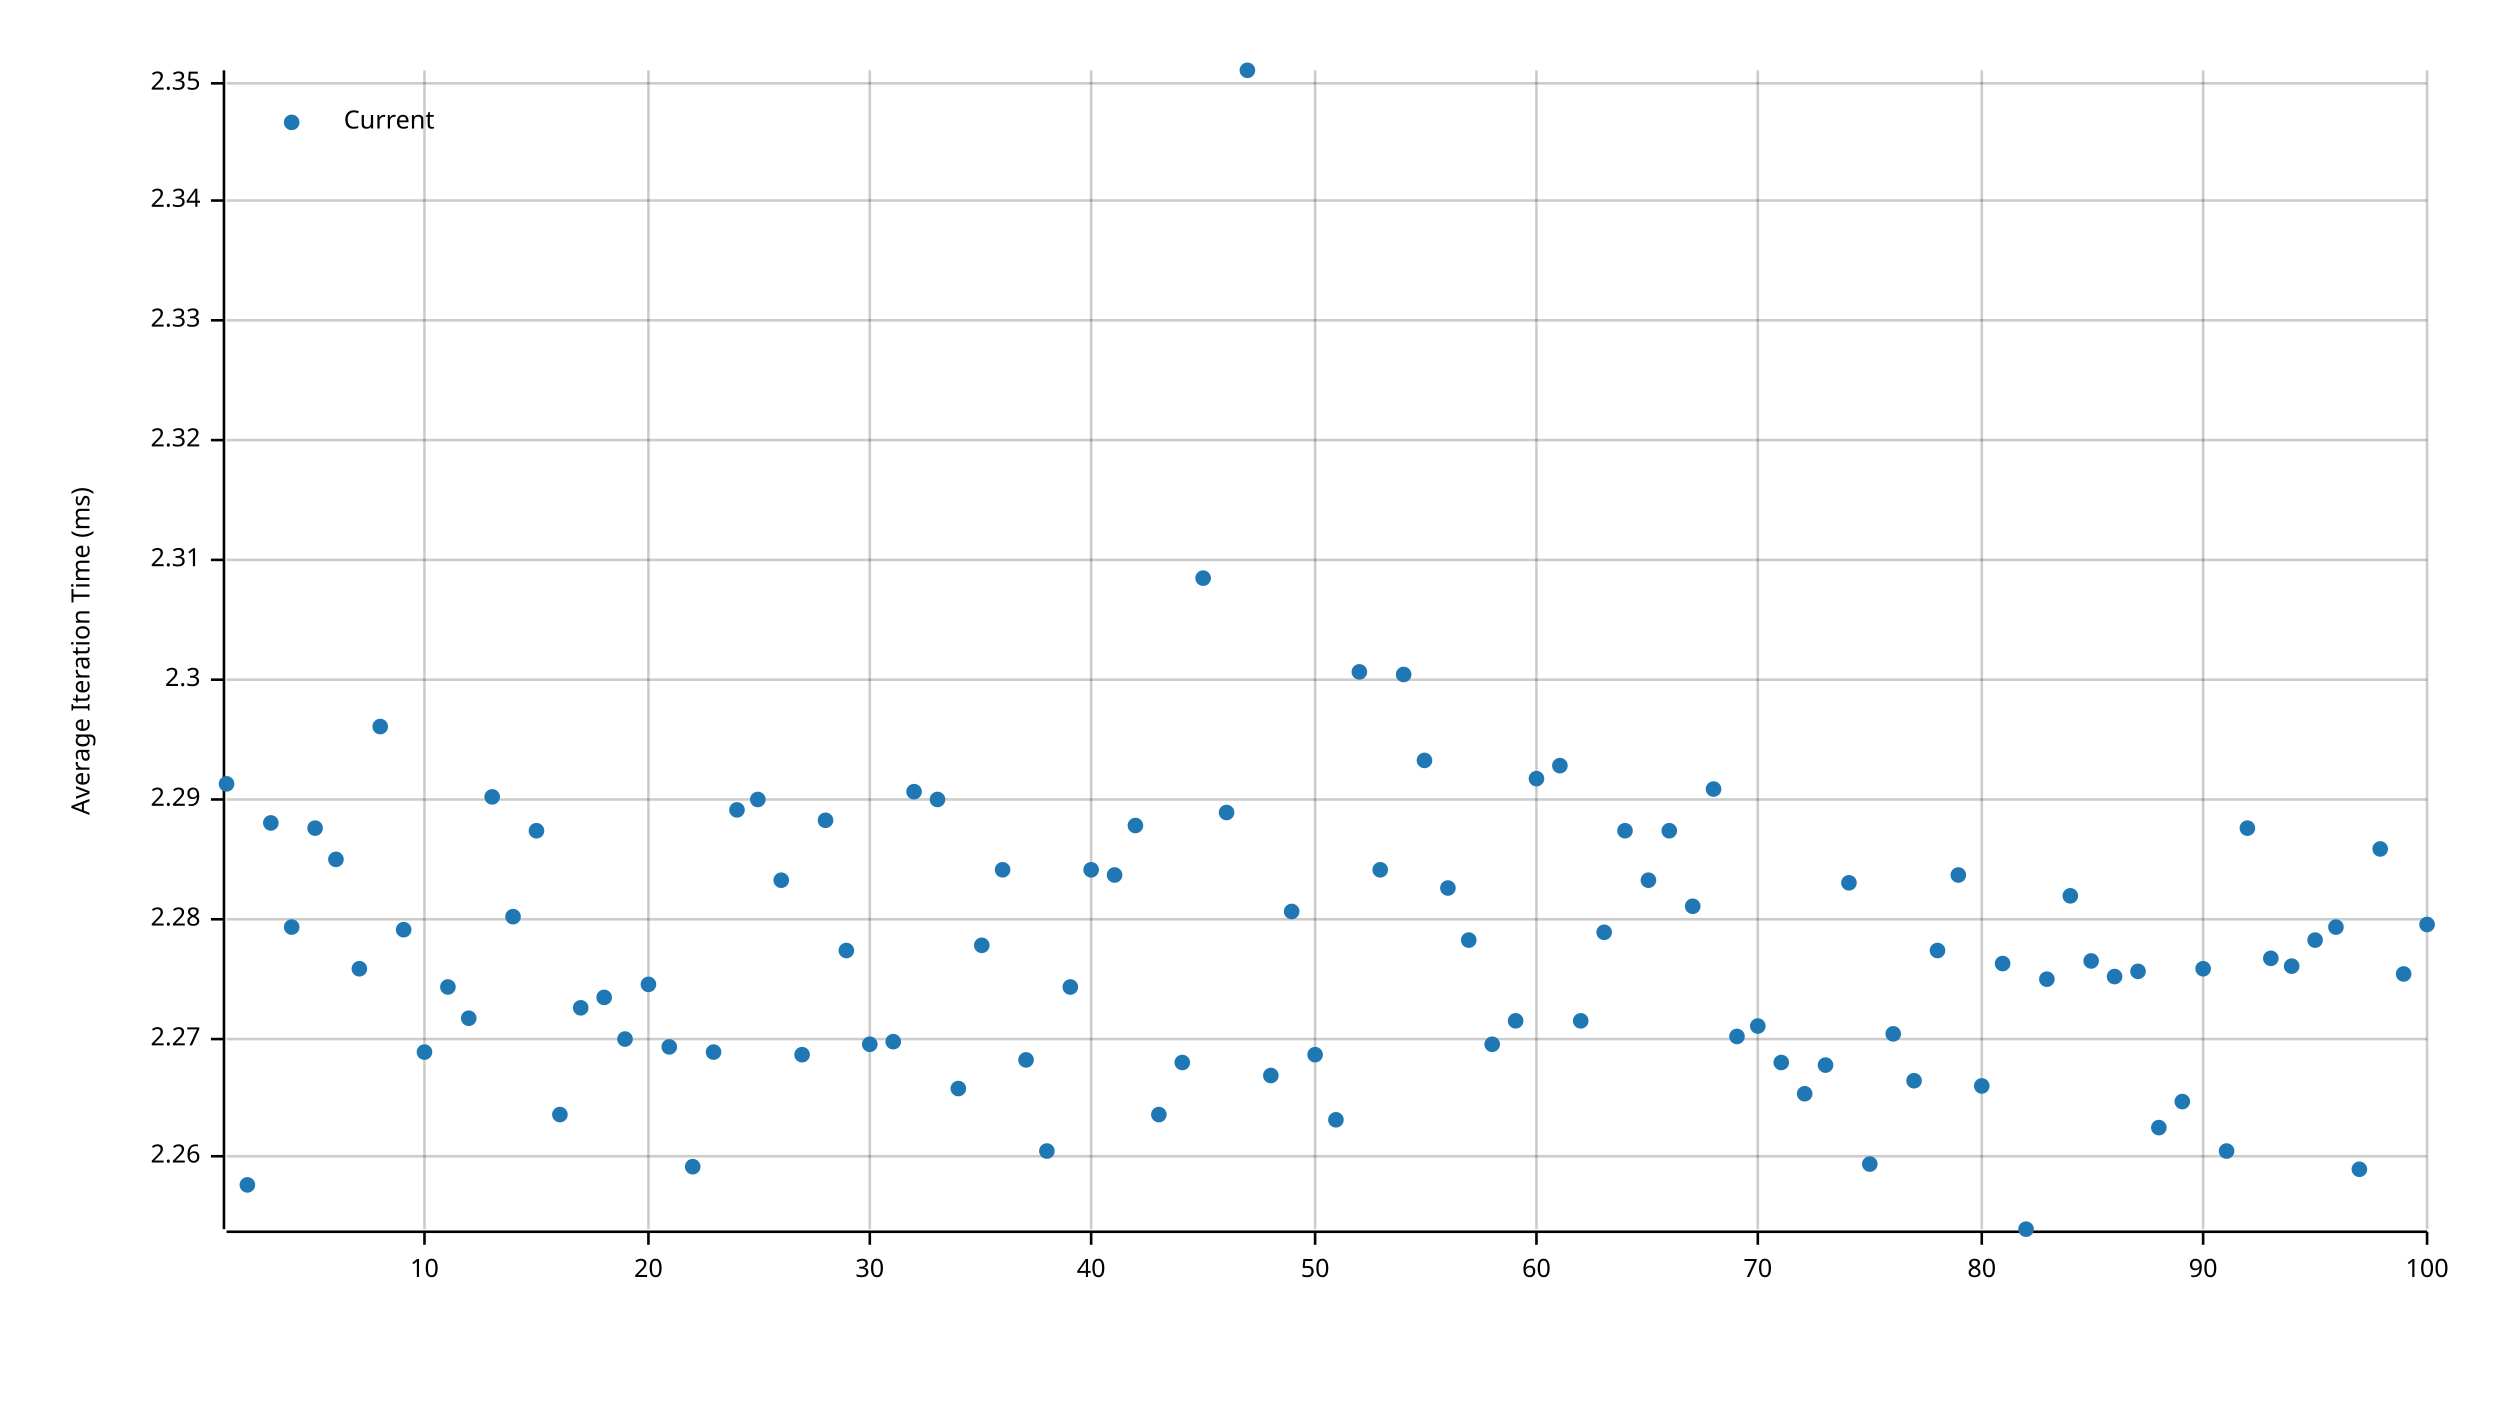
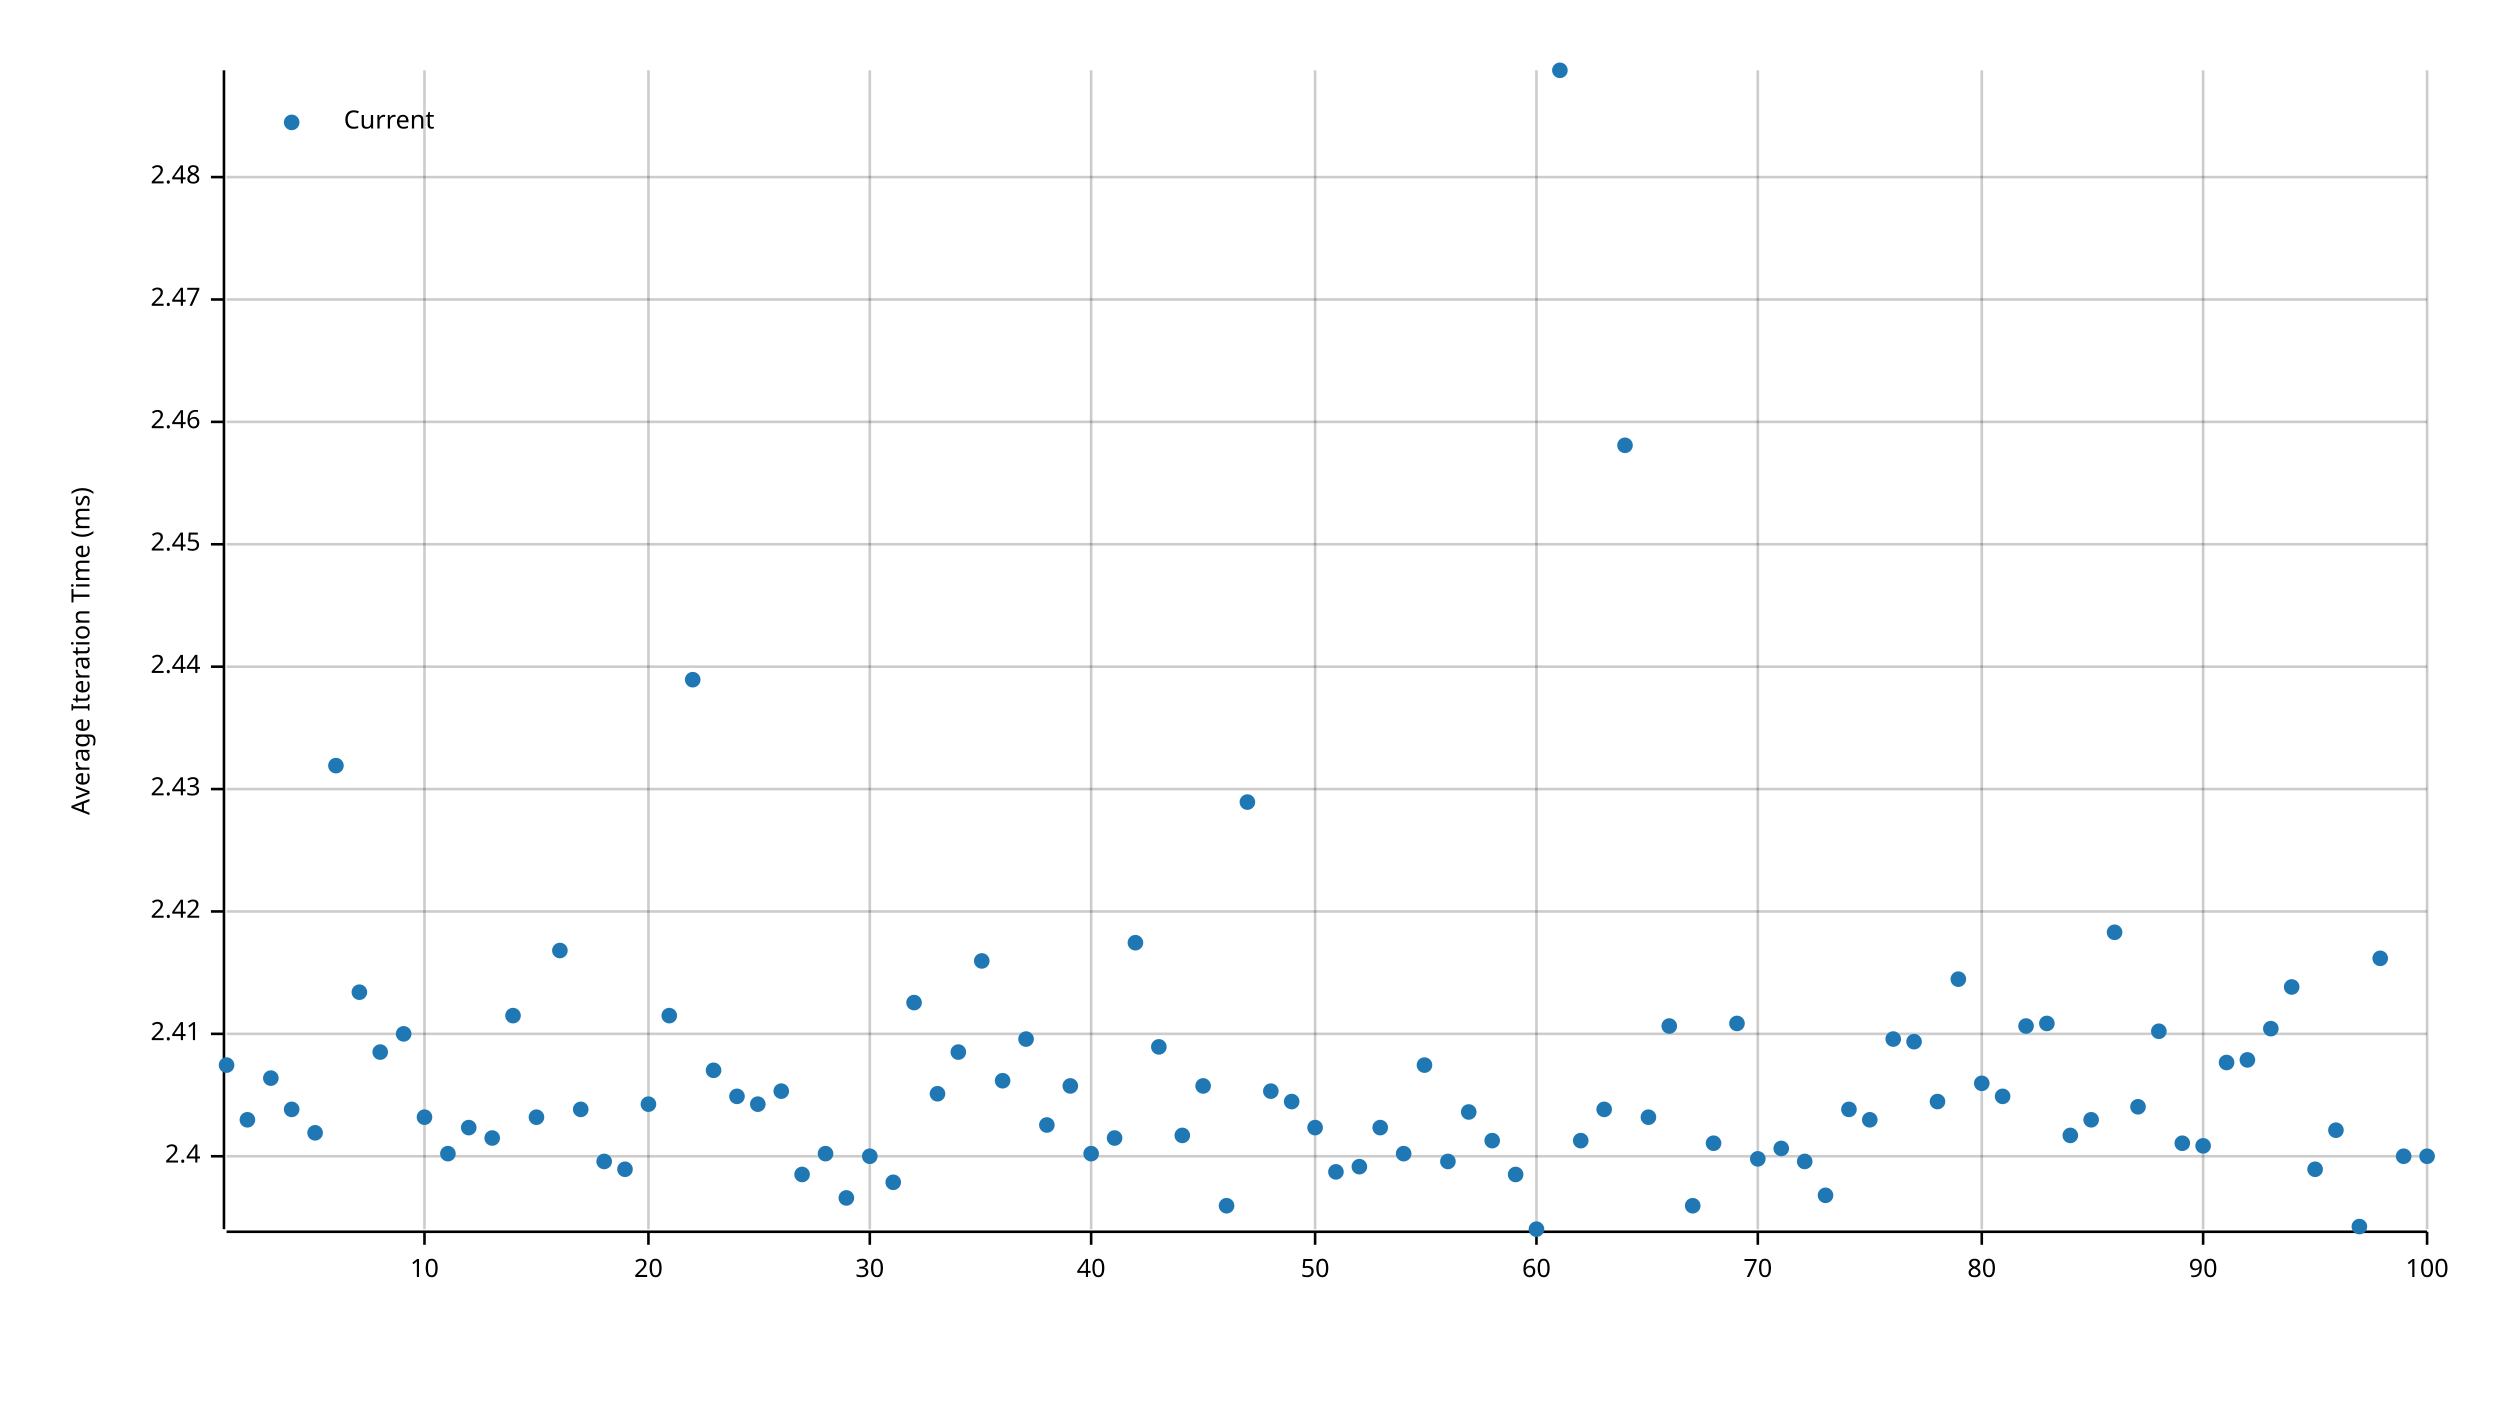
<svg xmlns="http://www.w3.org/2000/svg" width="960" height="540" viewBox="0 0 960 540">
  <text x="27" y="250" dy="0.76em" text-anchor="middle" font-family="sans-serif" font-size="9.677" opacity="1" fill="#000000" transform="rotate(270, 27, 250)">
Average Iteration Time (ms)
</text>
  <line opacity="0.2" stroke="#000000" stroke-width="1" x1="163" y1="472" x2="163" y2="27" />
  <line opacity="0.2" stroke="#000000" stroke-width="1" x1="249" y1="472" x2="249" y2="27" />
  <line opacity="0.2" stroke="#000000" stroke-width="1" x1="334" y1="472" x2="334" y2="27" />
  <line opacity="0.2" stroke="#000000" stroke-width="1" x1="419" y1="472" x2="419" y2="27" />
  <line opacity="0.2" stroke="#000000" stroke-width="1" x1="505" y1="472" x2="505" y2="27" />
  <line opacity="0.2" stroke="#000000" stroke-width="1" x1="590" y1="472" x2="590" y2="27" />
  <line opacity="0.2" stroke="#000000" stroke-width="1" x1="675" y1="472" x2="675" y2="27" />
  <line opacity="0.2" stroke="#000000" stroke-width="1" x1="761" y1="472" x2="761" y2="27" />
  <line opacity="0.2" stroke="#000000" stroke-width="1" x1="846" y1="472" x2="846" y2="27" />
  <line opacity="0.2" stroke="#000000" stroke-width="1" x1="932" y1="472" x2="932" y2="27" />
  <line opacity="0.2" stroke="#000000" stroke-width="1" x1="87" y1="444" x2="932" y2="444" />
-   <line opacity="0.2" stroke="#000000" stroke-width="1" x1="87" y1="399" x2="932" y2="399" />
-   <line opacity="0.2" stroke="#000000" stroke-width="1" x1="87" y1="353" x2="932" y2="353" />
-   <line opacity="0.2" stroke="#000000" stroke-width="1" x1="87" y1="307" x2="932" y2="307" />
-   <line opacity="0.2" stroke="#000000" stroke-width="1" x1="87" y1="261" x2="932" y2="261" />
-   <line opacity="0.2" stroke="#000000" stroke-width="1" x1="87" y1="215" x2="932" y2="215" />
-   <line opacity="0.2" stroke="#000000" stroke-width="1" x1="87" y1="169" x2="932" y2="169" />
-   <line opacity="0.2" stroke="#000000" stroke-width="1" x1="87" y1="123" x2="932" y2="123" />
-   <line opacity="0.2" stroke="#000000" stroke-width="1" x1="87" y1="77" x2="932" y2="77" />
-   <line opacity="0.2" stroke="#000000" stroke-width="1" x1="87" y1="32" x2="932" y2="32" />
+   <line opacity="0.2" stroke="#000000" stroke-width="1" x1="87" y1="397" x2="932" y2="397" />
+   <line opacity="0.2" stroke="#000000" stroke-width="1" x1="87" y1="350" x2="932" y2="350" />
+   <line opacity="0.2" stroke="#000000" stroke-width="1" x1="87" y1="303" x2="932" y2="303" />
+   <line opacity="0.2" stroke="#000000" stroke-width="1" x1="87" y1="256" x2="932" y2="256" />
+   <line opacity="0.2" stroke="#000000" stroke-width="1" x1="87" y1="209" x2="932" y2="209" />
+   <line opacity="0.2" stroke="#000000" stroke-width="1" x1="87" y1="162" x2="932" y2="162" />
+   <line opacity="0.2" stroke="#000000" stroke-width="1" x1="87" y1="115" x2="932" y2="115" />
+   <line opacity="0.2" stroke="#000000" stroke-width="1" x1="87" y1="68" x2="932" y2="68" />
  <polyline fill="none" opacity="1" stroke="#000000" stroke-width="1" points="86,27 86,472 " />
  <text x="77" y="444" dy="0.5ex" text-anchor="end" font-family="sans-serif" font-size="9.677" opacity="1" fill="#000000">
- 2.26
+ 2.4
</text>
  <polyline fill="none" opacity="1" stroke="#000000" stroke-width="1" points="81,444 86,444 " />
-   <text x="77" y="399" dy="0.5ex" text-anchor="end" font-family="sans-serif" font-size="9.677" opacity="1" fill="#000000">
- 2.27
- </text>
-   <polyline fill="none" opacity="1" stroke="#000000" stroke-width="1" points="81,399 86,399 " />
-   <text x="77" y="353" dy="0.5ex" text-anchor="end" font-family="sans-serif" font-size="9.677" opacity="1" fill="#000000">
- 2.28
- </text>
-   <polyline fill="none" opacity="1" stroke="#000000" stroke-width="1" points="81,353 86,353 " />
-   <text x="77" y="307" dy="0.5ex" text-anchor="end" font-family="sans-serif" font-size="9.677" opacity="1" fill="#000000">
- 2.29
- </text>
-   <polyline fill="none" opacity="1" stroke="#000000" stroke-width="1" points="81,307 86,307 " />
-   <text x="77" y="261" dy="0.5ex" text-anchor="end" font-family="sans-serif" font-size="9.677" opacity="1" fill="#000000">
- 2.3
- </text>
-   <polyline fill="none" opacity="1" stroke="#000000" stroke-width="1" points="81,261 86,261 " />
-   <text x="77" y="215" dy="0.5ex" text-anchor="end" font-family="sans-serif" font-size="9.677" opacity="1" fill="#000000">
- 2.31
- </text>
-   <polyline fill="none" opacity="1" stroke="#000000" stroke-width="1" points="81,215 86,215 " />
-   <text x="77" y="169" dy="0.5ex" text-anchor="end" font-family="sans-serif" font-size="9.677" opacity="1" fill="#000000">
- 2.32
- </text>
-   <polyline fill="none" opacity="1" stroke="#000000" stroke-width="1" points="81,169 86,169 " />
-   <text x="77" y="123" dy="0.5ex" text-anchor="end" font-family="sans-serif" font-size="9.677" opacity="1" fill="#000000">
- 2.33
- </text>
-   <polyline fill="none" opacity="1" stroke="#000000" stroke-width="1" points="81,123 86,123 " />
-   <text x="77" y="77" dy="0.5ex" text-anchor="end" font-family="sans-serif" font-size="9.677" opacity="1" fill="#000000">
- 2.34
- </text>
-   <polyline fill="none" opacity="1" stroke="#000000" stroke-width="1" points="81,77 86,77 " />
-   <text x="77" y="32" dy="0.5ex" text-anchor="end" font-family="sans-serif" font-size="9.677" opacity="1" fill="#000000">
- 2.35
- </text>
-   <polyline fill="none" opacity="1" stroke="#000000" stroke-width="1" points="81,32 86,32 " />
+   <text x="77" y="397" dy="0.5ex" text-anchor="end" font-family="sans-serif" font-size="9.677" opacity="1" fill="#000000">
+ 2.41
+ </text>
+   <polyline fill="none" opacity="1" stroke="#000000" stroke-width="1" points="81,397 86,397 " />
+   <text x="77" y="350" dy="0.5ex" text-anchor="end" font-family="sans-serif" font-size="9.677" opacity="1" fill="#000000">
+ 2.42
+ </text>
+   <polyline fill="none" opacity="1" stroke="#000000" stroke-width="1" points="81,350 86,350 " />
+   <text x="77" y="303" dy="0.5ex" text-anchor="end" font-family="sans-serif" font-size="9.677" opacity="1" fill="#000000">
+ 2.43
+ </text>
+   <polyline fill="none" opacity="1" stroke="#000000" stroke-width="1" points="81,303 86,303 " />
+   <text x="77" y="256" dy="0.5ex" text-anchor="end" font-family="sans-serif" font-size="9.677" opacity="1" fill="#000000">
+ 2.44
+ </text>
+   <polyline fill="none" opacity="1" stroke="#000000" stroke-width="1" points="81,256 86,256 " />
+   <text x="77" y="209" dy="0.5ex" text-anchor="end" font-family="sans-serif" font-size="9.677" opacity="1" fill="#000000">
+ 2.45
+ </text>
+   <polyline fill="none" opacity="1" stroke="#000000" stroke-width="1" points="81,209 86,209 " />
+   <text x="77" y="162" dy="0.5ex" text-anchor="end" font-family="sans-serif" font-size="9.677" opacity="1" fill="#000000">
+ 2.46
+ </text>
+   <polyline fill="none" opacity="1" stroke="#000000" stroke-width="1" points="81,162 86,162 " />
+   <text x="77" y="115" dy="0.5ex" text-anchor="end" font-family="sans-serif" font-size="9.677" opacity="1" fill="#000000">
+ 2.47
+ </text>
+   <polyline fill="none" opacity="1" stroke="#000000" stroke-width="1" points="81,115 86,115 " />
+   <text x="77" y="68" dy="0.5ex" text-anchor="end" font-family="sans-serif" font-size="9.677" opacity="1" fill="#000000">
+ 2.48
+ </text>
+   <polyline fill="none" opacity="1" stroke="#000000" stroke-width="1" points="81,68 86,68 " />
  <polyline fill="none" opacity="1" stroke="#000000" stroke-width="1" points="87,473 932,473 " />
  <text x="163" y="483" dy="0.76em" text-anchor="middle" font-family="sans-serif" font-size="9.677" opacity="1" fill="#000000">
10
</text>
  <polyline fill="none" opacity="1" stroke="#000000" stroke-width="1" points="163,473 163,478 " />
  <text x="249" y="483" dy="0.76em" text-anchor="middle" font-family="sans-serif" font-size="9.677" opacity="1" fill="#000000">
20
</text>
  <polyline fill="none" opacity="1" stroke="#000000" stroke-width="1" points="249,473 249,478 " />
  <text x="334" y="483" dy="0.76em" text-anchor="middle" font-family="sans-serif" font-size="9.677" opacity="1" fill="#000000">
30
</text>
  <polyline fill="none" opacity="1" stroke="#000000" stroke-width="1" points="334,473 334,478 " />
  <text x="419" y="483" dy="0.76em" text-anchor="middle" font-family="sans-serif" font-size="9.677" opacity="1" fill="#000000">
40
</text>
  <polyline fill="none" opacity="1" stroke="#000000" stroke-width="1" points="419,473 419,478 " />
  <text x="505" y="483" dy="0.76em" text-anchor="middle" font-family="sans-serif" font-size="9.677" opacity="1" fill="#000000">
50
</text>
  <polyline fill="none" opacity="1" stroke="#000000" stroke-width="1" points="505,473 505,478 " />
  <text x="590" y="483" dy="0.76em" text-anchor="middle" font-family="sans-serif" font-size="9.677" opacity="1" fill="#000000">
60
</text>
  <polyline fill="none" opacity="1" stroke="#000000" stroke-width="1" points="590,473 590,478 " />
  <text x="675" y="483" dy="0.76em" text-anchor="middle" font-family="sans-serif" font-size="9.677" opacity="1" fill="#000000">
70
</text>
  <polyline fill="none" opacity="1" stroke="#000000" stroke-width="1" points="675,473 675,478 " />
  <text x="761" y="483" dy="0.76em" text-anchor="middle" font-family="sans-serif" font-size="9.677" opacity="1" fill="#000000">
80
</text>
  <polyline fill="none" opacity="1" stroke="#000000" stroke-width="1" points="761,473 761,478 " />
  <text x="846" y="483" dy="0.76em" text-anchor="middle" font-family="sans-serif" font-size="9.677" opacity="1" fill="#000000">
90
</text>
  <polyline fill="none" opacity="1" stroke="#000000" stroke-width="1" points="846,473 846,478 " />
  <text x="932" y="483" dy="0.76em" text-anchor="middle" font-family="sans-serif" font-size="9.677" opacity="1" fill="#000000">
100
</text>
  <polyline fill="none" opacity="1" stroke="#000000" stroke-width="1" points="932,473 932,478 " />
-   <circle cx="87" cy="301" r="3" opacity="1" fill="#1F78B4" stroke="none" stroke-width="1" />
-   <circle cx="95" cy="455" r="3" opacity="1" fill="#1F78B4" stroke="none" stroke-width="1" />
-   <circle cx="104" cy="316" r="3" opacity="1" fill="#1F78B4" stroke="none" stroke-width="1" />
-   <circle cx="112" cy="356" r="3" opacity="1" fill="#1F78B4" stroke="none" stroke-width="1" />
-   <circle cx="121" cy="318" r="3" opacity="1" fill="#1F78B4" stroke="none" stroke-width="1" />
-   <circle cx="129" cy="330" r="3" opacity="1" fill="#1F78B4" stroke="none" stroke-width="1" />
-   <circle cx="138" cy="372" r="3" opacity="1" fill="#1F78B4" stroke="none" stroke-width="1" />
-   <circle cx="146" cy="279" r="3" opacity="1" fill="#1F78B4" stroke="none" stroke-width="1" />
-   <circle cx="155" cy="357" r="3" opacity="1" fill="#1F78B4" stroke="none" stroke-width="1" />
-   <circle cx="163" cy="404" r="3" opacity="1" fill="#1F78B4" stroke="none" stroke-width="1" />
-   <circle cx="172" cy="379" r="3" opacity="1" fill="#1F78B4" stroke="none" stroke-width="1" />
-   <circle cx="180" cy="391" r="3" opacity="1" fill="#1F78B4" stroke="none" stroke-width="1" />
-   <circle cx="189" cy="306" r="3" opacity="1" fill="#1F78B4" stroke="none" stroke-width="1" />
-   <circle cx="197" cy="352" r="3" opacity="1" fill="#1F78B4" stroke="none" stroke-width="1" />
-   <circle cx="206" cy="319" r="3" opacity="1" fill="#1F78B4" stroke="none" stroke-width="1" />
-   <circle cx="215" cy="428" r="3" opacity="1" fill="#1F78B4" stroke="none" stroke-width="1" />
-   <circle cx="223" cy="387" r="3" opacity="1" fill="#1F78B4" stroke="none" stroke-width="1" />
-   <circle cx="232" cy="383" r="3" opacity="1" fill="#1F78B4" stroke="none" stroke-width="1" />
-   <circle cx="240" cy="399" r="3" opacity="1" fill="#1F78B4" stroke="none" stroke-width="1" />
-   <circle cx="249" cy="378" r="3" opacity="1" fill="#1F78B4" stroke="none" stroke-width="1" />
-   <circle cx="257" cy="402" r="3" opacity="1" fill="#1F78B4" stroke="none" stroke-width="1" />
-   <circle cx="266" cy="448" r="3" opacity="1" fill="#1F78B4" stroke="none" stroke-width="1" />
-   <circle cx="274" cy="404" r="3" opacity="1" fill="#1F78B4" stroke="none" stroke-width="1" />
-   <circle cx="283" cy="311" r="3" opacity="1" fill="#1F78B4" stroke="none" stroke-width="1" />
-   <circle cx="291" cy="307" r="3" opacity="1" fill="#1F78B4" stroke="none" stroke-width="1" />
-   <circle cx="300" cy="338" r="3" opacity="1" fill="#1F78B4" stroke="none" stroke-width="1" />
-   <circle cx="308" cy="405" r="3" opacity="1" fill="#1F78B4" stroke="none" stroke-width="1" />
-   <circle cx="317" cy="315" r="3" opacity="1" fill="#1F78B4" stroke="none" stroke-width="1" />
-   <circle cx="325" cy="365" r="3" opacity="1" fill="#1F78B4" stroke="none" stroke-width="1" />
-   <circle cx="334" cy="401" r="3" opacity="1" fill="#1F78B4" stroke="none" stroke-width="1" />
-   <circle cx="343" cy="400" r="3" opacity="1" fill="#1F78B4" stroke="none" stroke-width="1" />
-   <circle cx="351" cy="304" r="3" opacity="1" fill="#1F78B4" stroke="none" stroke-width="1" />
-   <circle cx="360" cy="307" r="3" opacity="1" fill="#1F78B4" stroke="none" stroke-width="1" />
-   <circle cx="368" cy="418" r="3" opacity="1" fill="#1F78B4" stroke="none" stroke-width="1" />
-   <circle cx="377" cy="363" r="3" opacity="1" fill="#1F78B4" stroke="none" stroke-width="1" />
-   <circle cx="385" cy="334" r="3" opacity="1" fill="#1F78B4" stroke="none" stroke-width="1" />
-   <circle cx="394" cy="407" r="3" opacity="1" fill="#1F78B4" stroke="none" stroke-width="1" />
-   <circle cx="402" cy="442" r="3" opacity="1" fill="#1F78B4" stroke="none" stroke-width="1" />
-   <circle cx="411" cy="379" r="3" opacity="1" fill="#1F78B4" stroke="none" stroke-width="1" />
-   <circle cx="419" cy="334" r="3" opacity="1" fill="#1F78B4" stroke="none" stroke-width="1" />
-   <circle cx="428" cy="336" r="3" opacity="1" fill="#1F78B4" stroke="none" stroke-width="1" />
-   <circle cx="436" cy="317" r="3" opacity="1" fill="#1F78B4" stroke="none" stroke-width="1" />
-   <circle cx="445" cy="428" r="3" opacity="1" fill="#1F78B4" stroke="none" stroke-width="1" />
-   <circle cx="454" cy="408" r="3" opacity="1" fill="#1F78B4" stroke="none" stroke-width="1" />
-   <circle cx="462" cy="222" r="3" opacity="1" fill="#1F78B4" stroke="none" stroke-width="1" />
-   <circle cx="471" cy="312" r="3" opacity="1" fill="#1F78B4" stroke="none" stroke-width="1" />
-   <circle cx="479" cy="27" r="3" opacity="1" fill="#1F78B4" stroke="none" stroke-width="1" />
-   <circle cx="488" cy="413" r="3" opacity="1" fill="#1F78B4" stroke="none" stroke-width="1" />
-   <circle cx="496" cy="350" r="3" opacity="1" fill="#1F78B4" stroke="none" stroke-width="1" />
-   <circle cx="505" cy="405" r="3" opacity="1" fill="#1F78B4" stroke="none" stroke-width="1" />
-   <circle cx="513" cy="430" r="3" opacity="1" fill="#1F78B4" stroke="none" stroke-width="1" />
-   <circle cx="522" cy="258" r="3" opacity="1" fill="#1F78B4" stroke="none" stroke-width="1" />
-   <circle cx="530" cy="334" r="3" opacity="1" fill="#1F78B4" stroke="none" stroke-width="1" />
-   <circle cx="539" cy="259" r="3" opacity="1" fill="#1F78B4" stroke="none" stroke-width="1" />
-   <circle cx="547" cy="292" r="3" opacity="1" fill="#1F78B4" stroke="none" stroke-width="1" />
-   <circle cx="556" cy="341" r="3" opacity="1" fill="#1F78B4" stroke="none" stroke-width="1" />
-   <circle cx="564" cy="361" r="3" opacity="1" fill="#1F78B4" stroke="none" stroke-width="1" />
-   <circle cx="573" cy="401" r="3" opacity="1" fill="#1F78B4" stroke="none" stroke-width="1" />
-   <circle cx="582" cy="392" r="3" opacity="1" fill="#1F78B4" stroke="none" stroke-width="1" />
-   <circle cx="590" cy="299" r="3" opacity="1" fill="#1F78B4" stroke="none" stroke-width="1" />
-   <circle cx="599" cy="294" r="3" opacity="1" fill="#1F78B4" stroke="none" stroke-width="1" />
-   <circle cx="607" cy="392" r="3" opacity="1" fill="#1F78B4" stroke="none" stroke-width="1" />
-   <circle cx="616" cy="358" r="3" opacity="1" fill="#1F78B4" stroke="none" stroke-width="1" />
-   <circle cx="624" cy="319" r="3" opacity="1" fill="#1F78B4" stroke="none" stroke-width="1" />
-   <circle cx="633" cy="338" r="3" opacity="1" fill="#1F78B4" stroke="none" stroke-width="1" />
-   <circle cx="641" cy="319" r="3" opacity="1" fill="#1F78B4" stroke="none" stroke-width="1" />
-   <circle cx="650" cy="348" r="3" opacity="1" fill="#1F78B4" stroke="none" stroke-width="1" />
-   <circle cx="658" cy="303" r="3" opacity="1" fill="#1F78B4" stroke="none" stroke-width="1" />
-   <circle cx="667" cy="398" r="3" opacity="1" fill="#1F78B4" stroke="none" stroke-width="1" />
-   <circle cx="675" cy="394" r="3" opacity="1" fill="#1F78B4" stroke="none" stroke-width="1" />
-   <circle cx="684" cy="408" r="3" opacity="1" fill="#1F78B4" stroke="none" stroke-width="1" />
-   <circle cx="693" cy="420" r="3" opacity="1" fill="#1F78B4" stroke="none" stroke-width="1" />
-   <circle cx="701" cy="409" r="3" opacity="1" fill="#1F78B4" stroke="none" stroke-width="1" />
-   <circle cx="710" cy="339" r="3" opacity="1" fill="#1F78B4" stroke="none" stroke-width="1" />
-   <circle cx="718" cy="447" r="3" opacity="1" fill="#1F78B4" stroke="none" stroke-width="1" />
-   <circle cx="727" cy="397" r="3" opacity="1" fill="#1F78B4" stroke="none" stroke-width="1" />
-   <circle cx="735" cy="415" r="3" opacity="1" fill="#1F78B4" stroke="none" stroke-width="1" />
-   <circle cx="744" cy="365" r="3" opacity="1" fill="#1F78B4" stroke="none" stroke-width="1" />
-   <circle cx="752" cy="336" r="3" opacity="1" fill="#1F78B4" stroke="none" stroke-width="1" />
-   <circle cx="761" cy="417" r="3" opacity="1" fill="#1F78B4" stroke="none" stroke-width="1" />
-   <circle cx="769" cy="370" r="3" opacity="1" fill="#1F78B4" stroke="none" stroke-width="1" />
-   <circle cx="778" cy="472" r="3" opacity="1" fill="#1F78B4" stroke="none" stroke-width="1" />
-   <circle cx="786" cy="376" r="3" opacity="1" fill="#1F78B4" stroke="none" stroke-width="1" />
-   <circle cx="795" cy="344" r="3" opacity="1" fill="#1F78B4" stroke="none" stroke-width="1" />
-   <circle cx="803" cy="369" r="3" opacity="1" fill="#1F78B4" stroke="none" stroke-width="1" />
-   <circle cx="812" cy="375" r="3" opacity="1" fill="#1F78B4" stroke="none" stroke-width="1" />
-   <circle cx="821" cy="373" r="3" opacity="1" fill="#1F78B4" stroke="none" stroke-width="1" />
-   <circle cx="829" cy="433" r="3" opacity="1" fill="#1F78B4" stroke="none" stroke-width="1" />
-   <circle cx="838" cy="423" r="3" opacity="1" fill="#1F78B4" stroke="none" stroke-width="1" />
-   <circle cx="846" cy="372" r="3" opacity="1" fill="#1F78B4" stroke="none" stroke-width="1" />
-   <circle cx="855" cy="442" r="3" opacity="1" fill="#1F78B4" stroke="none" stroke-width="1" />
-   <circle cx="863" cy="318" r="3" opacity="1" fill="#1F78B4" stroke="none" stroke-width="1" />
-   <circle cx="872" cy="368" r="3" opacity="1" fill="#1F78B4" stroke="none" stroke-width="1" />
-   <circle cx="880" cy="371" r="3" opacity="1" fill="#1F78B4" stroke="none" stroke-width="1" />
-   <circle cx="889" cy="361" r="3" opacity="1" fill="#1F78B4" stroke="none" stroke-width="1" />
-   <circle cx="897" cy="356" r="3" opacity="1" fill="#1F78B4" stroke="none" stroke-width="1" />
-   <circle cx="906" cy="449" r="3" opacity="1" fill="#1F78B4" stroke="none" stroke-width="1" />
-   <circle cx="914" cy="326" r="3" opacity="1" fill="#1F78B4" stroke="none" stroke-width="1" />
-   <circle cx="923" cy="374" r="3" opacity="1" fill="#1F78B4" stroke="none" stroke-width="1" />
-   <circle cx="932" cy="355" r="3" opacity="1" fill="#1F78B4" stroke="none" stroke-width="1" />
+   <circle cx="87" cy="409" r="3" opacity="1" fill="#1F78B4" stroke="none" stroke-width="1" />
+   <circle cx="95" cy="430" r="3" opacity="1" fill="#1F78B4" stroke="none" stroke-width="1" />
+   <circle cx="104" cy="414" r="3" opacity="1" fill="#1F78B4" stroke="none" stroke-width="1" />
+   <circle cx="112" cy="426" r="3" opacity="1" fill="#1F78B4" stroke="none" stroke-width="1" />
+   <circle cx="121" cy="435" r="3" opacity="1" fill="#1F78B4" stroke="none" stroke-width="1" />
+   <circle cx="129" cy="294" r="3" opacity="1" fill="#1F78B4" stroke="none" stroke-width="1" />
+   <circle cx="138" cy="381" r="3" opacity="1" fill="#1F78B4" stroke="none" stroke-width="1" />
+   <circle cx="146" cy="404" r="3" opacity="1" fill="#1F78B4" stroke="none" stroke-width="1" />
+   <circle cx="155" cy="397" r="3" opacity="1" fill="#1F78B4" stroke="none" stroke-width="1" />
+   <circle cx="163" cy="429" r="3" opacity="1" fill="#1F78B4" stroke="none" stroke-width="1" />
+   <circle cx="172" cy="443" r="3" opacity="1" fill="#1F78B4" stroke="none" stroke-width="1" />
+   <circle cx="180" cy="433" r="3" opacity="1" fill="#1F78B4" stroke="none" stroke-width="1" />
+   <circle cx="189" cy="437" r="3" opacity="1" fill="#1F78B4" stroke="none" stroke-width="1" />
+   <circle cx="197" cy="390" r="3" opacity="1" fill="#1F78B4" stroke="none" stroke-width="1" />
+   <circle cx="206" cy="429" r="3" opacity="1" fill="#1F78B4" stroke="none" stroke-width="1" />
+   <circle cx="215" cy="365" r="3" opacity="1" fill="#1F78B4" stroke="none" stroke-width="1" />
+   <circle cx="223" cy="426" r="3" opacity="1" fill="#1F78B4" stroke="none" stroke-width="1" />
+   <circle cx="232" cy="446" r="3" opacity="1" fill="#1F78B4" stroke="none" stroke-width="1" />
+   <circle cx="240" cy="449" r="3" opacity="1" fill="#1F78B4" stroke="none" stroke-width="1" />
+   <circle cx="249" cy="424" r="3" opacity="1" fill="#1F78B4" stroke="none" stroke-width="1" />
+   <circle cx="257" cy="390" r="3" opacity="1" fill="#1F78B4" stroke="none" stroke-width="1" />
+   <circle cx="266" cy="261" r="3" opacity="1" fill="#1F78B4" stroke="none" stroke-width="1" />
+   <circle cx="274" cy="411" r="3" opacity="1" fill="#1F78B4" stroke="none" stroke-width="1" />
+   <circle cx="283" cy="421" r="3" opacity="1" fill="#1F78B4" stroke="none" stroke-width="1" />
+   <circle cx="291" cy="424" r="3" opacity="1" fill="#1F78B4" stroke="none" stroke-width="1" />
+   <circle cx="300" cy="419" r="3" opacity="1" fill="#1F78B4" stroke="none" stroke-width="1" />
+   <circle cx="308" cy="451" r="3" opacity="1" fill="#1F78B4" stroke="none" stroke-width="1" />
+   <circle cx="317" cy="443" r="3" opacity="1" fill="#1F78B4" stroke="none" stroke-width="1" />
+   <circle cx="325" cy="460" r="3" opacity="1" fill="#1F78B4" stroke="none" stroke-width="1" />
+   <circle cx="334" cy="444" r="3" opacity="1" fill="#1F78B4" stroke="none" stroke-width="1" />
+   <circle cx="343" cy="454" r="3" opacity="1" fill="#1F78B4" stroke="none" stroke-width="1" />
+   <circle cx="351" cy="385" r="3" opacity="1" fill="#1F78B4" stroke="none" stroke-width="1" />
+   <circle cx="360" cy="420" r="3" opacity="1" fill="#1F78B4" stroke="none" stroke-width="1" />
+   <circle cx="368" cy="404" r="3" opacity="1" fill="#1F78B4" stroke="none" stroke-width="1" />
+   <circle cx="377" cy="369" r="3" opacity="1" fill="#1F78B4" stroke="none" stroke-width="1" />
+   <circle cx="385" cy="415" r="3" opacity="1" fill="#1F78B4" stroke="none" stroke-width="1" />
+   <circle cx="394" cy="399" r="3" opacity="1" fill="#1F78B4" stroke="none" stroke-width="1" />
+   <circle cx="402" cy="432" r="3" opacity="1" fill="#1F78B4" stroke="none" stroke-width="1" />
+   <circle cx="411" cy="417" r="3" opacity="1" fill="#1F78B4" stroke="none" stroke-width="1" />
+   <circle cx="419" cy="443" r="3" opacity="1" fill="#1F78B4" stroke="none" stroke-width="1" />
+   <circle cx="428" cy="437" r="3" opacity="1" fill="#1F78B4" stroke="none" stroke-width="1" />
+   <circle cx="436" cy="362" r="3" opacity="1" fill="#1F78B4" stroke="none" stroke-width="1" />
+   <circle cx="445" cy="402" r="3" opacity="1" fill="#1F78B4" stroke="none" stroke-width="1" />
+   <circle cx="454" cy="436" r="3" opacity="1" fill="#1F78B4" stroke="none" stroke-width="1" />
+   <circle cx="462" cy="417" r="3" opacity="1" fill="#1F78B4" stroke="none" stroke-width="1" />
+   <circle cx="471" cy="463" r="3" opacity="1" fill="#1F78B4" stroke="none" stroke-width="1" />
+   <circle cx="479" cy="308" r="3" opacity="1" fill="#1F78B4" stroke="none" stroke-width="1" />
+   <circle cx="488" cy="419" r="3" opacity="1" fill="#1F78B4" stroke="none" stroke-width="1" />
+   <circle cx="496" cy="423" r="3" opacity="1" fill="#1F78B4" stroke="none" stroke-width="1" />
+   <circle cx="505" cy="433" r="3" opacity="1" fill="#1F78B4" stroke="none" stroke-width="1" />
+   <circle cx="513" cy="450" r="3" opacity="1" fill="#1F78B4" stroke="none" stroke-width="1" />
+   <circle cx="522" cy="448" r="3" opacity="1" fill="#1F78B4" stroke="none" stroke-width="1" />
+   <circle cx="530" cy="433" r="3" opacity="1" fill="#1F78B4" stroke="none" stroke-width="1" />
+   <circle cx="539" cy="443" r="3" opacity="1" fill="#1F78B4" stroke="none" stroke-width="1" />
+   <circle cx="547" cy="409" r="3" opacity="1" fill="#1F78B4" stroke="none" stroke-width="1" />
+   <circle cx="556" cy="446" r="3" opacity="1" fill="#1F78B4" stroke="none" stroke-width="1" />
+   <circle cx="564" cy="427" r="3" opacity="1" fill="#1F78B4" stroke="none" stroke-width="1" />
+   <circle cx="573" cy="438" r="3" opacity="1" fill="#1F78B4" stroke="none" stroke-width="1" />
+   <circle cx="582" cy="451" r="3" opacity="1" fill="#1F78B4" stroke="none" stroke-width="1" />
+   <circle cx="590" cy="472" r="3" opacity="1" fill="#1F78B4" stroke="none" stroke-width="1" />
+   <circle cx="599" cy="27" r="3" opacity="1" fill="#1F78B4" stroke="none" stroke-width="1" />
+   <circle cx="607" cy="438" r="3" opacity="1" fill="#1F78B4" stroke="none" stroke-width="1" />
+   <circle cx="616" cy="426" r="3" opacity="1" fill="#1F78B4" stroke="none" stroke-width="1" />
+   <circle cx="624" cy="171" r="3" opacity="1" fill="#1F78B4" stroke="none" stroke-width="1" />
+   <circle cx="633" cy="429" r="3" opacity="1" fill="#1F78B4" stroke="none" stroke-width="1" />
+   <circle cx="641" cy="394" r="3" opacity="1" fill="#1F78B4" stroke="none" stroke-width="1" />
+   <circle cx="650" cy="463" r="3" opacity="1" fill="#1F78B4" stroke="none" stroke-width="1" />
+   <circle cx="658" cy="439" r="3" opacity="1" fill="#1F78B4" stroke="none" stroke-width="1" />
+   <circle cx="667" cy="393" r="3" opacity="1" fill="#1F78B4" stroke="none" stroke-width="1" />
+   <circle cx="675" cy="445" r="3" opacity="1" fill="#1F78B4" stroke="none" stroke-width="1" />
+   <circle cx="684" cy="441" r="3" opacity="1" fill="#1F78B4" stroke="none" stroke-width="1" />
+   <circle cx="693" cy="446" r="3" opacity="1" fill="#1F78B4" stroke="none" stroke-width="1" />
+   <circle cx="701" cy="459" r="3" opacity="1" fill="#1F78B4" stroke="none" stroke-width="1" />
+   <circle cx="710" cy="426" r="3" opacity="1" fill="#1F78B4" stroke="none" stroke-width="1" />
+   <circle cx="718" cy="430" r="3" opacity="1" fill="#1F78B4" stroke="none" stroke-width="1" />
+   <circle cx="727" cy="399" r="3" opacity="1" fill="#1F78B4" stroke="none" stroke-width="1" />
+   <circle cx="735" cy="400" r="3" opacity="1" fill="#1F78B4" stroke="none" stroke-width="1" />
+   <circle cx="744" cy="423" r="3" opacity="1" fill="#1F78B4" stroke="none" stroke-width="1" />
+   <circle cx="752" cy="376" r="3" opacity="1" fill="#1F78B4" stroke="none" stroke-width="1" />
+   <circle cx="761" cy="416" r="3" opacity="1" fill="#1F78B4" stroke="none" stroke-width="1" />
+   <circle cx="769" cy="421" r="3" opacity="1" fill="#1F78B4" stroke="none" stroke-width="1" />
+   <circle cx="778" cy="394" r="3" opacity="1" fill="#1F78B4" stroke="none" stroke-width="1" />
+   <circle cx="786" cy="393" r="3" opacity="1" fill="#1F78B4" stroke="none" stroke-width="1" />
+   <circle cx="795" cy="436" r="3" opacity="1" fill="#1F78B4" stroke="none" stroke-width="1" />
+   <circle cx="803" cy="430" r="3" opacity="1" fill="#1F78B4" stroke="none" stroke-width="1" />
+   <circle cx="812" cy="358" r="3" opacity="1" fill="#1F78B4" stroke="none" stroke-width="1" />
+   <circle cx="821" cy="425" r="3" opacity="1" fill="#1F78B4" stroke="none" stroke-width="1" />
+   <circle cx="829" cy="396" r="3" opacity="1" fill="#1F78B4" stroke="none" stroke-width="1" />
+   <circle cx="838" cy="439" r="3" opacity="1" fill="#1F78B4" stroke="none" stroke-width="1" />
+   <circle cx="846" cy="440" r="3" opacity="1" fill="#1F78B4" stroke="none" stroke-width="1" />
+   <circle cx="855" cy="408" r="3" opacity="1" fill="#1F78B4" stroke="none" stroke-width="1" />
+   <circle cx="863" cy="407" r="3" opacity="1" fill="#1F78B4" stroke="none" stroke-width="1" />
+   <circle cx="872" cy="395" r="3" opacity="1" fill="#1F78B4" stroke="none" stroke-width="1" />
+   <circle cx="880" cy="379" r="3" opacity="1" fill="#1F78B4" stroke="none" stroke-width="1" />
+   <circle cx="889" cy="449" r="3" opacity="1" fill="#1F78B4" stroke="none" stroke-width="1" />
+   <circle cx="897" cy="434" r="3" opacity="1" fill="#1F78B4" stroke="none" stroke-width="1" />
+   <circle cx="906" cy="471" r="3" opacity="1" fill="#1F78B4" stroke="none" stroke-width="1" />
+   <circle cx="914" cy="368" r="3" opacity="1" fill="#1F78B4" stroke="none" stroke-width="1" />
+   <circle cx="923" cy="444" r="3" opacity="1" fill="#1F78B4" stroke="none" stroke-width="1" />
+   <circle cx="932" cy="444" r="3" opacity="1" fill="#1F78B4" stroke="none" stroke-width="1" />
  <text x="132" y="42" dy="0.76em" text-anchor="start" font-family="sans-serif" font-size="9.677" opacity="1" fill="#000000">
Current
</text>
  <circle cx="112" cy="47" r="3" opacity="1" fill="#1F78B4" stroke="none" stroke-width="1" />
</svg>
